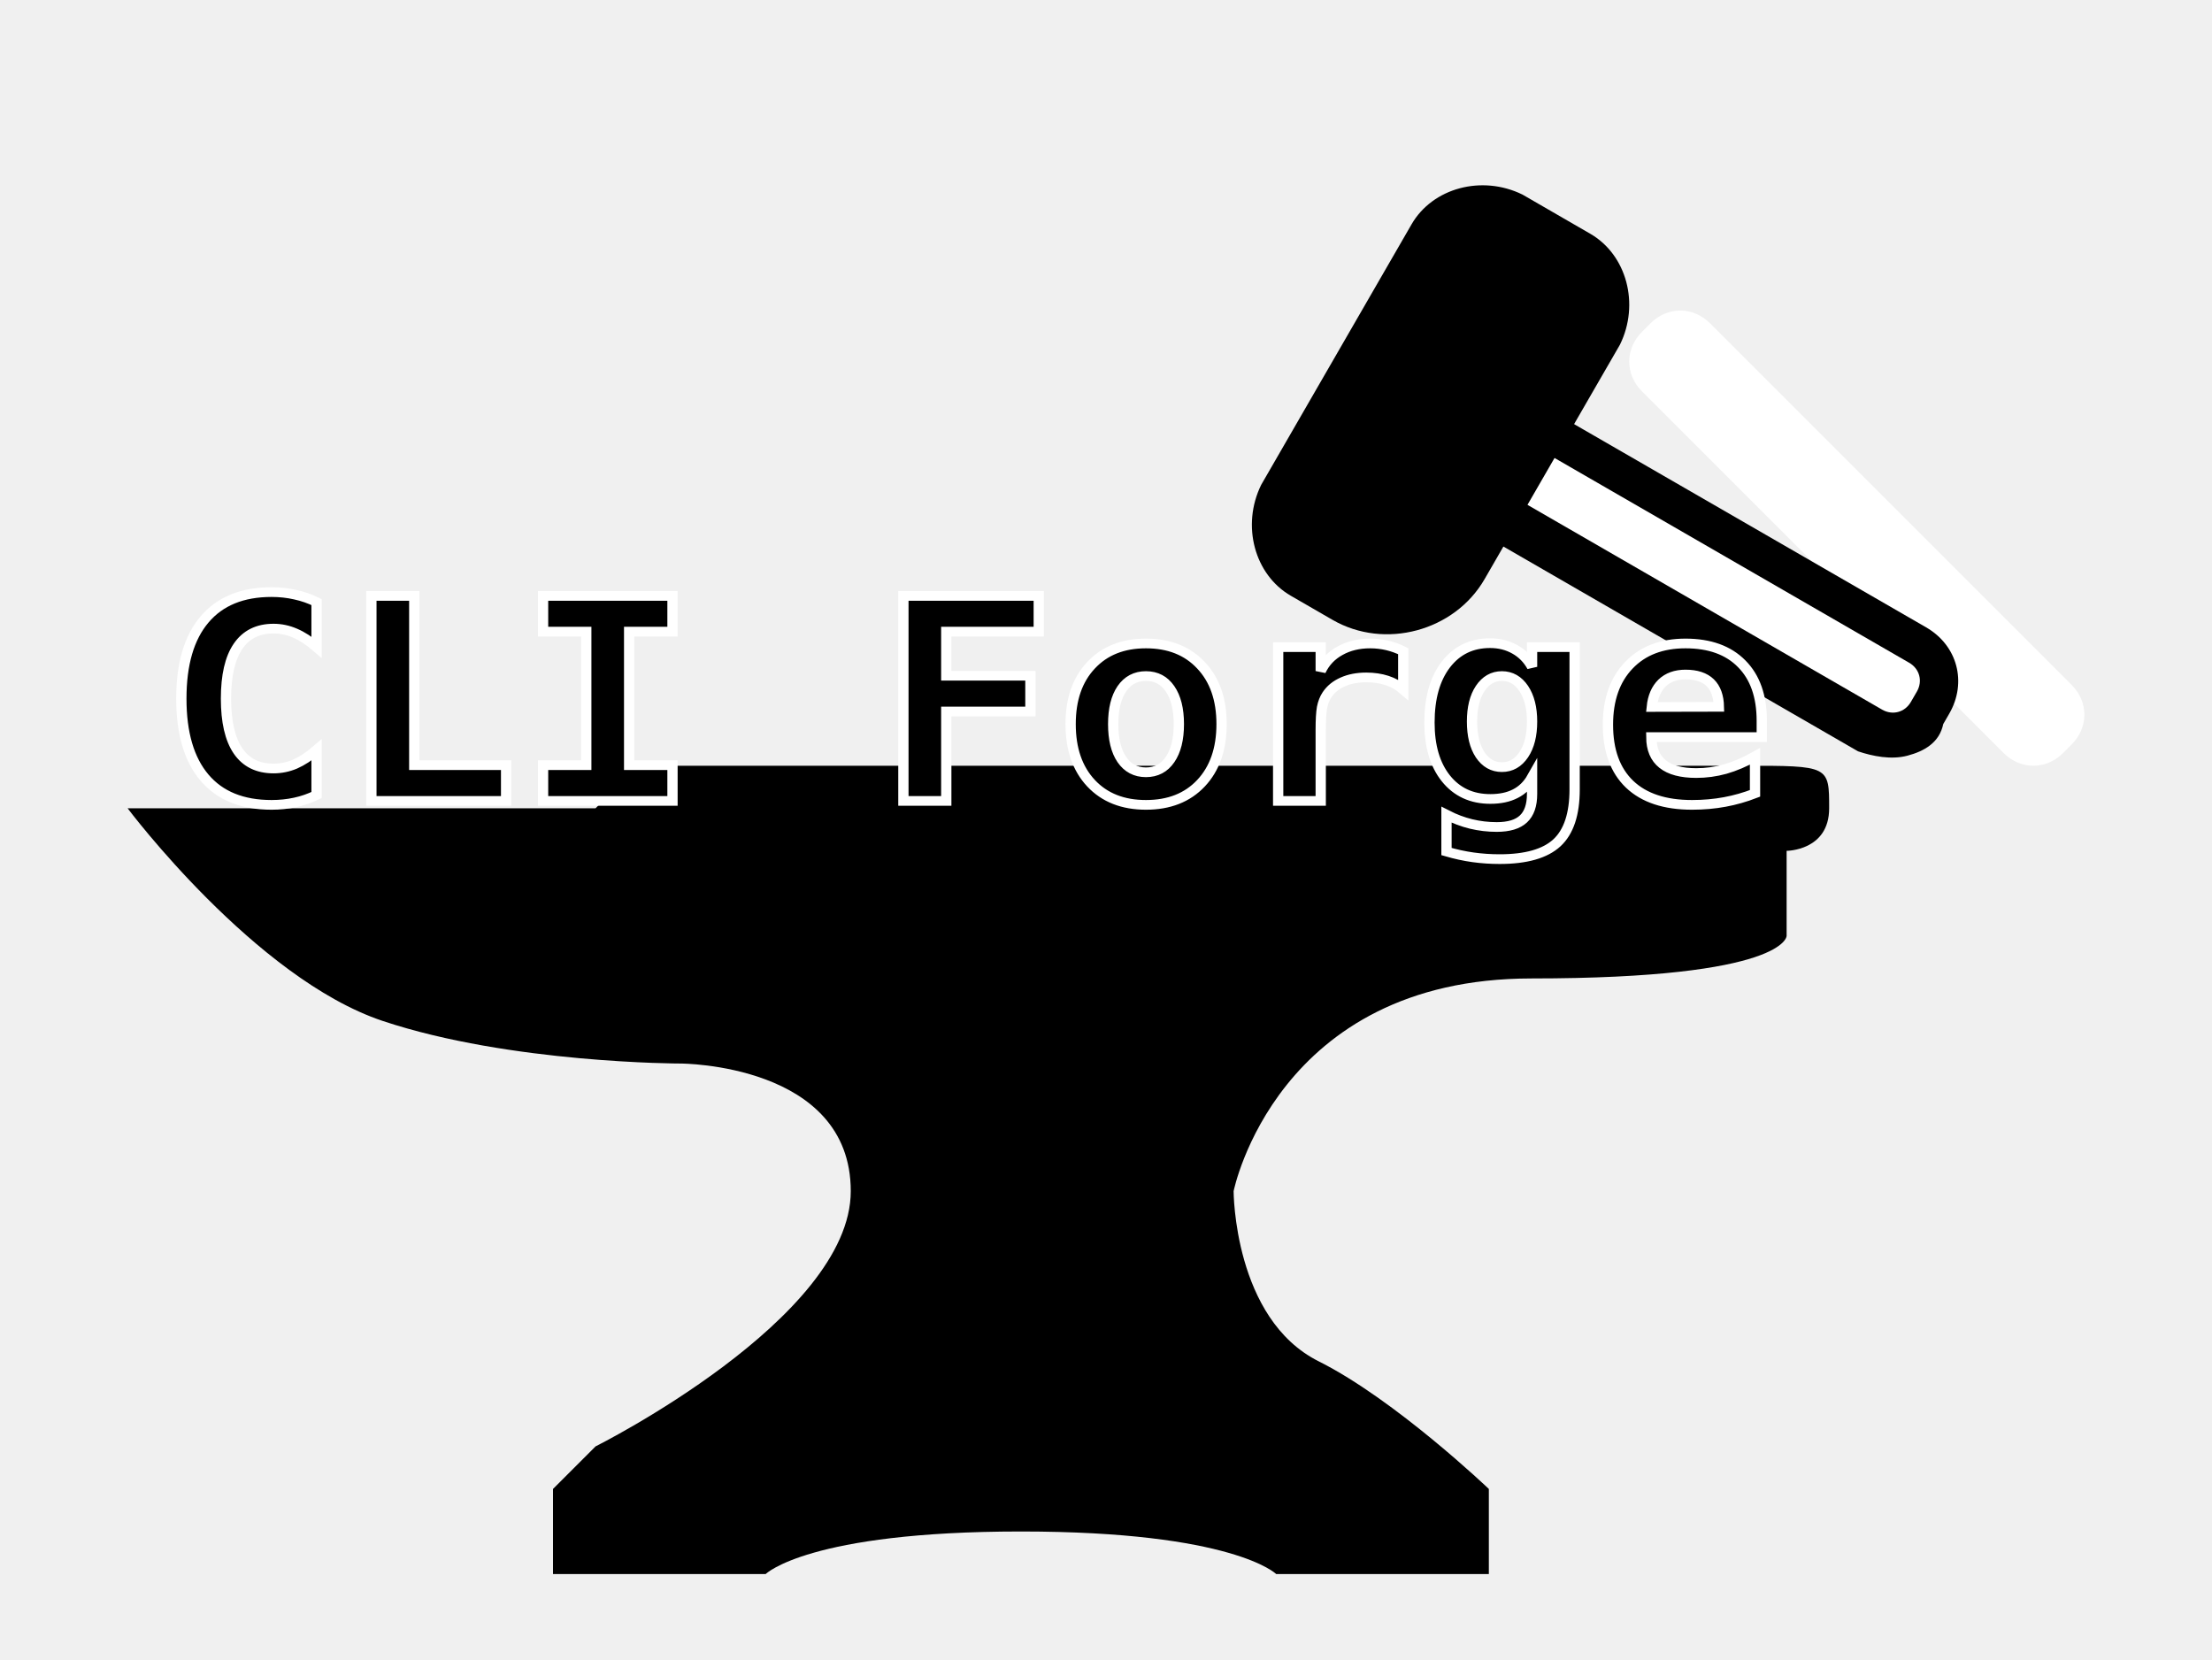
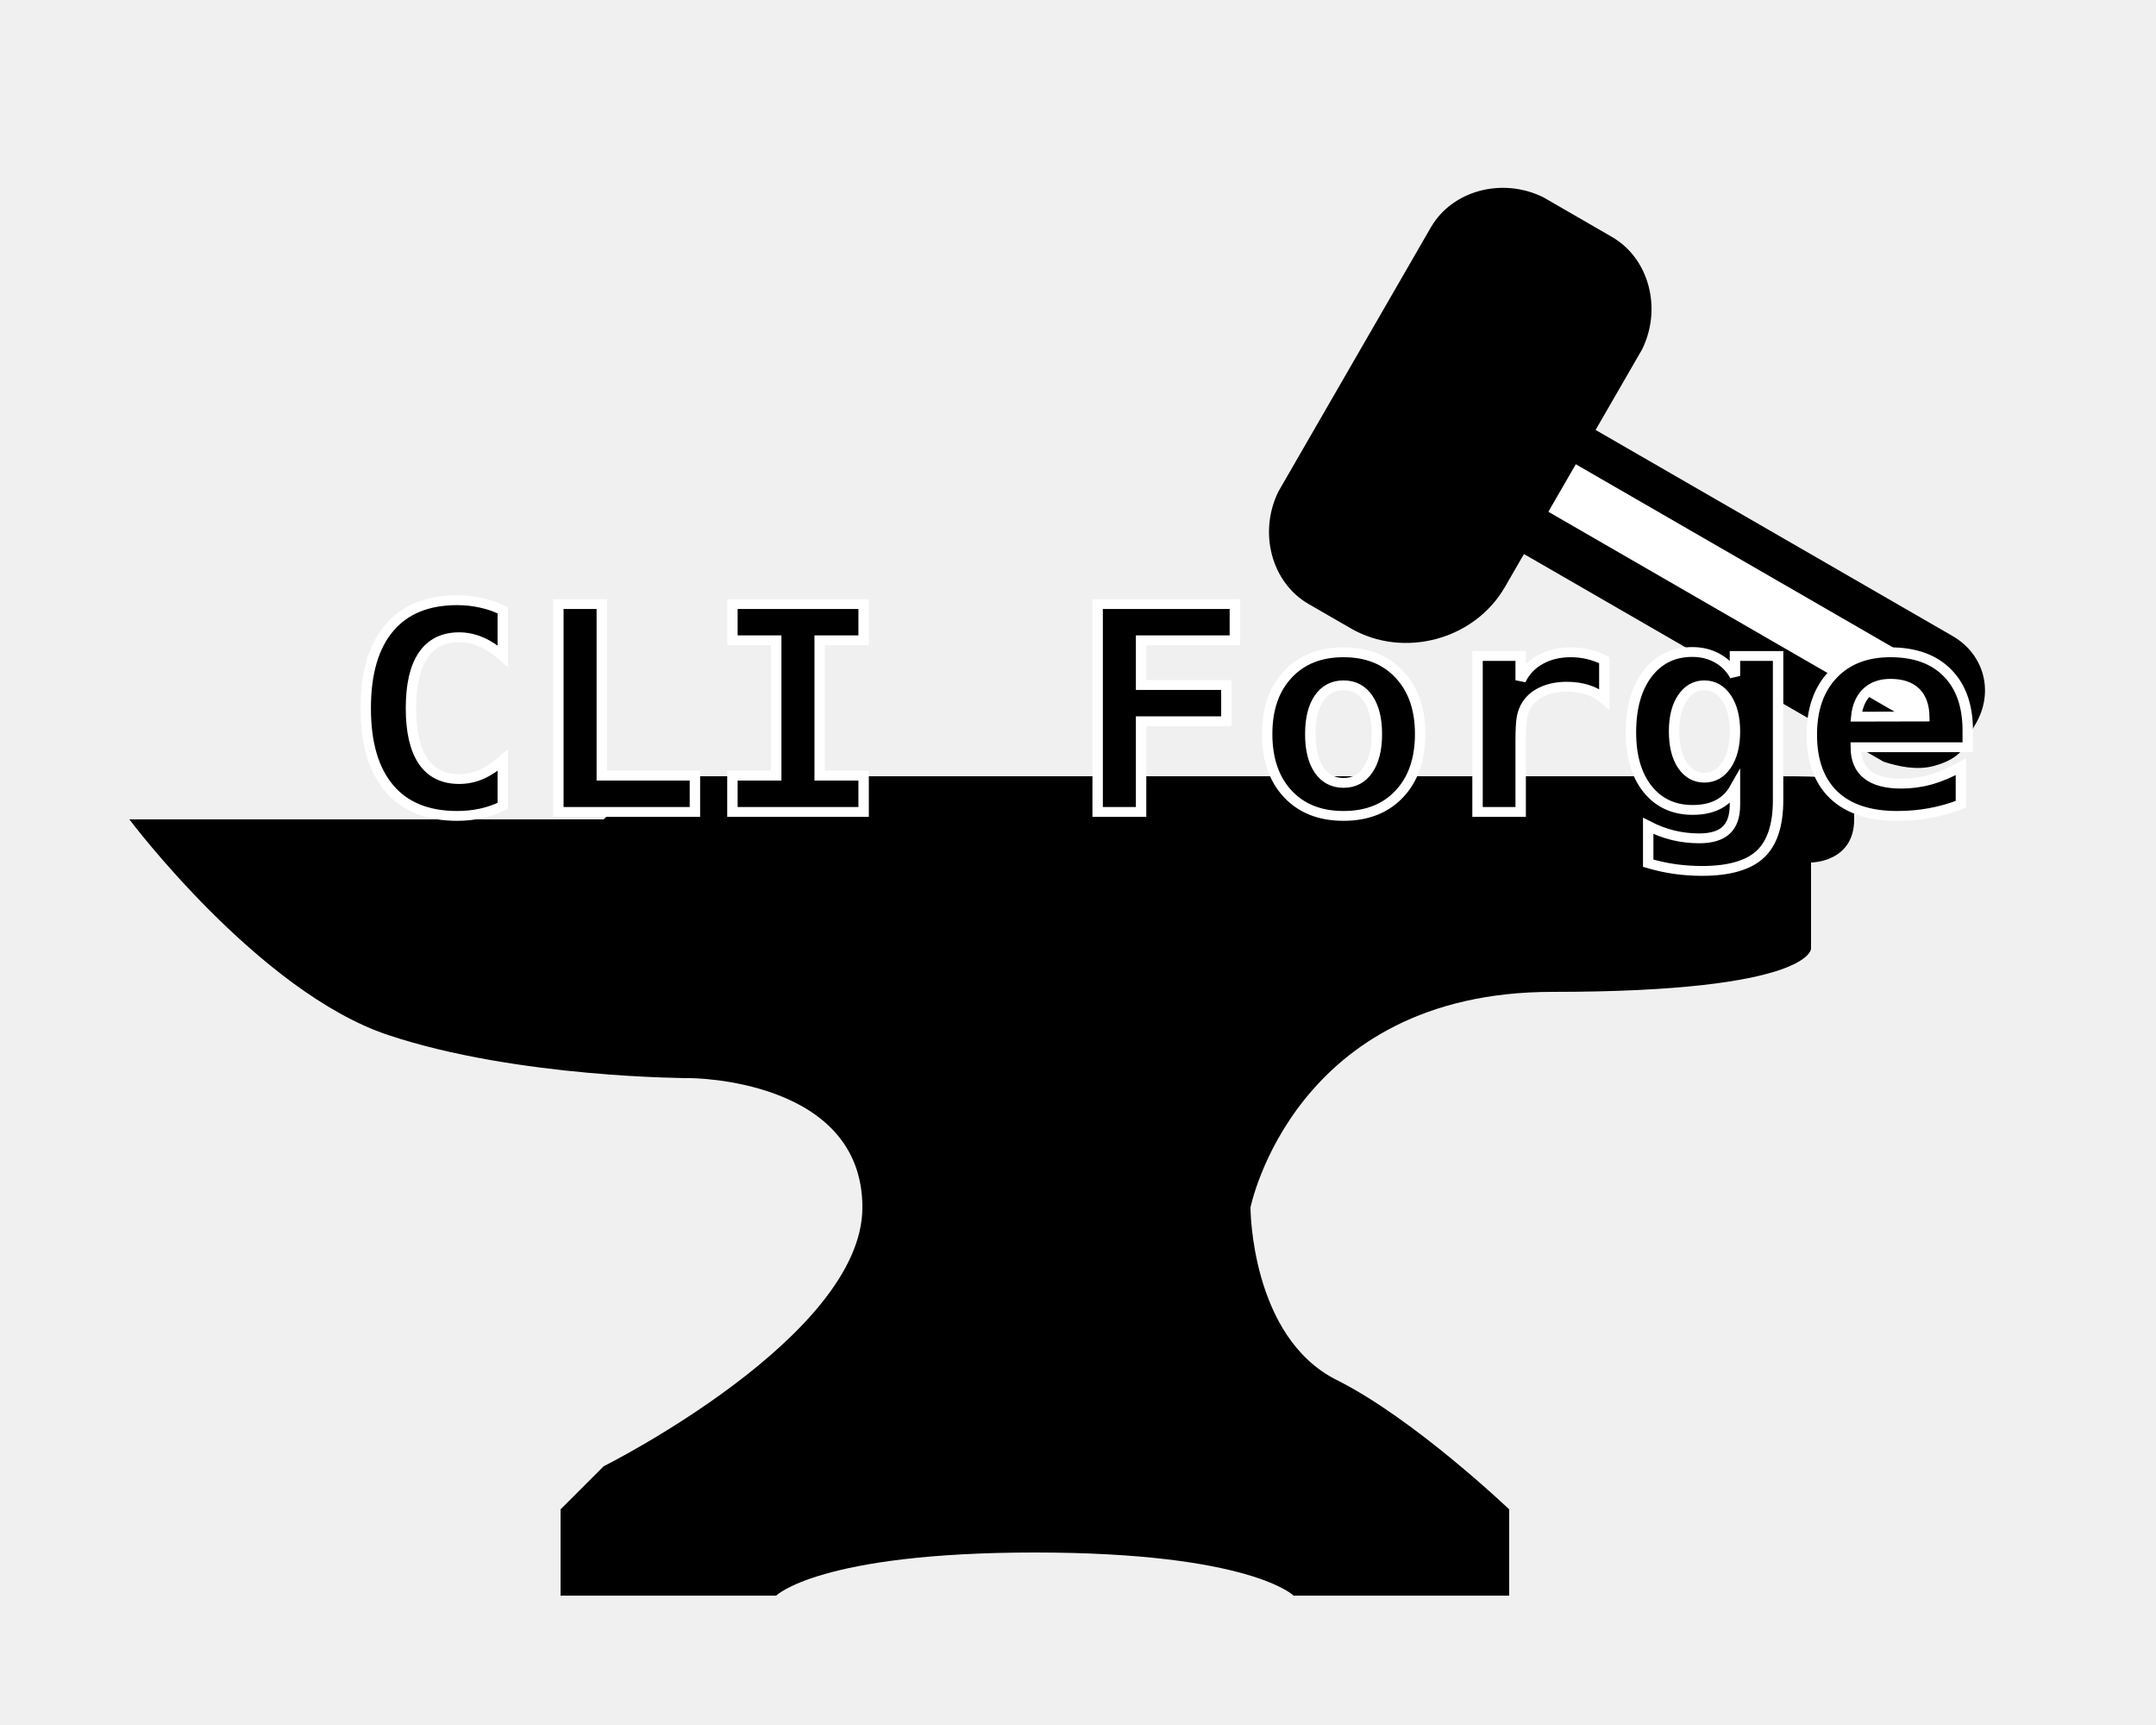
- <svg xmlns="http://www.w3.org/2000/svg" enable-background="new 0 0 52 39" version="1.1" viewBox="0 0 52 39" id="svgcontent" overflow="visible" width="743.6" height="557.7" x="743.6" y="557.7">
-   <style type="text/css">.st0{fill:#FFFFFF;} .st1{fill:#111111;} .st2{fill:#FFFFFF;stroke:#000000;stroke-width:2;stroke-miterlimit:10;} .st3{fill:#FFFFFF;stroke:#000000;stroke-miterlimit:10;} .st4{fill:none;stroke:#000000;stroke-miterlimit:10;} .st5{fill:none;stroke:#000000;stroke-width:3;stroke-linecap:round;stroke-miterlimit:10;} .st6{fill:#FFFFFF;stroke:#000000;stroke-linejoin:round;stroke-miterlimit:10;}</style>
-   <g class="layer" style="pointer-events:all">
-     <path class="st0" d="M48.7,17.5L48.5,17.7C48.1,18.1 47.5,18.1 47.1,17.7L38.6,9.2C38.2,8.8 38.2,8.2 38.6,7.8L38.8,7.6C39.2,7.2 39.8,7.2 40.2,7.6L48.7,16.1C49.1,16.5 49.1,17.1 48.7,17.5z" id="svg_1" transform="matrix(1 0 0 1 0 0)" />
+ <svg xmlns="http://www.w3.org/2000/svg" enable-background="new 0 0 50 40" version="1.1" viewBox="0 0 50 40" id="svgcontent" overflow="visible" width="650" height="520" x="650" y="520">
+   <style type="text/css">
+     .st0 {
+       fill: #ffffff;
+     }
+     .st1 {
+       fill: #111111;
+     }
+     .st2 {
+       fill: #ffffff;
+       stroke: #000000;
+       stroke-width: 2;
+       stroke-miterlimit: 10;
+     }
+     .st3 {
+       fill: #ffffff;
+       stroke: #000000;
+       stroke-miterlimit: 10;
+     }
+     .st4 {
+       fill: none;
+       stroke: #000000;
+       stroke-miterlimit: 10;
+     }
+     .st5 {
+       fill: none;
+       stroke: #000000;
+       stroke-width: 3;
+       stroke-linecap: round;
+       stroke-miterlimit: 10;
+     }
+     .st6 {
+       fill: #ffffff;
+       stroke: #000000;
+       stroke-linejoin: round;
+       stroke-miterlimit: 10;
+     }
+   </style>
+   <g class="layer" style="pointer-events: all">
    <path d="M41,18L15,18L14,19L3,19S6,23 9,24S16,25 16,25S20,25 20,28S14,34 14,34L13,35L13,37L18,37S19,36 24,36S30,37 30,37L35,37L35,35S32.8,32.9 31,32C29,31 29,28 29,28S30,23 36,23S42,22 42,22L42,20S43,20 43,19S43,18 41,18z" id="svg_3" />
    <g id="svg_9">
      <rect fill="#ffffff" stroke="null" stroke-dasharray="null" stroke-linejoin="null" stroke-linecap="null" stroke-opacity="null" x="39.19" y="7.881" width="1.989" height="11.453" id="svg_8" transform="rotate(-59.4476 40.1846 13.6075)" />
-       <path d="M44.845,17.762 C44.459,17.866 44.021,17.776 43.679,17.661 L33.269,11.65 C32.902,11.438 32.701,11.078 32.598,10.691 S32.584,9.867 32.7,9.525 L32.841,9.28 C33.265,8.545 34.135,8.312 34.869,8.737 L45.28,14.747 C46.015,15.171 46.248,16.041 45.823,16.776 L45.682,17.02 C45.592,17.459 45.232,17.659 44.845,17.762 zM34.059,9.575 C33.962,9.601 33.769,9.653 33.795,9.749 L33.654,9.994 C33.512,10.239 33.59,10.529 33.835,10.67 L44.245,16.681 C44.49,16.822 44.78,16.745 44.921,16.5 L45.063,16.255 C45.204,16.01 45.126,15.72 44.881,15.579 L34.471,9.568 C34.349,9.497 34.252,9.523 34.059,9.575 z" id="svg_2">CLI Forge</path>
-       <path d="M29.648,11.397 L33.183,5.273 C33.678,4.416 34.837,4.105 35.791,4.574 L37.383,5.494 C38.241,5.989 38.551,7.148 38.082,8.102 L34.9,13.613 C34.193,14.838 32.551,15.278 31.326,14.571 L30.346,14.005 C29.489,13.51 29.179,12.351 29.648,11.397 z" id="svg_4">CLI Forge</path>
+       <path d="M44.845,17.762 C44.459,17.866 44.021,17.776 43.679,17.661 L33.269,11.65 C32.902,11.438 32.701,11.078 32.598,10.691 S32.584,9.867 32.7,9.525 L32.841,9.28 C33.265,8.545 34.135,8.312 34.869,8.737 L45.28,14.747 C46.015,15.171 46.248,16.041 45.823,16.776 L45.682,17.02 C45.592,17.459 45.232,17.659 44.845,17.762 zM34.059,9.575 C33.962,9.601 33.769,9.653 33.795,9.749 L33.654,9.994 C33.512,10.239 33.59,10.529 33.835,10.67 L44.245,16.681 C44.49,16.822 44.78,16.745 44.921,16.5 L45.063,16.255 C45.204,16.01 45.126,15.72 44.881,15.579 L34.471,9.568 C34.349,9.497 34.252,9.523 34.059,9.575 z" id="svg_2">
+         CLI Forge
+       </path>
+       <path d="M29.648,11.397 L33.183,5.273 C33.678,4.416 34.837,4.105 35.791,4.574 L37.383,5.494 C38.241,5.989 38.551,7.148 38.082,8.102 L34.9,13.613 C34.193,14.838 32.551,15.278 31.326,14.571 L30.346,14.005 C29.489,13.51 29.179,12.351 29.648,11.397 z" id="svg_4">
+         CLI Forge
+       </path>
    </g>
-     <text fill="#000000" stroke="#ffffff" x="-82.151" y="27.837" id="svg_6" font-size="29" font-family="Monospace" text-anchor="middle" xml:space="preserve" transform="matrix(0.241583 0 0 0.227992 42.5701 12.4807)" font-weight="bold" word-spacing="0" letter-spacing="0">CLI Forge</text>
+     <text fill="#000000" stroke="#ffffff" x="-82.151" y="27.837" id="svg_6" font-size="29" font-family="Monospace" text-anchor="middle" xml:space="preserve" transform="matrix(0.241583 0 0 0.227992 42.5701 12.4807)" font-weight="bold" word-spacing="0" letter-spacing="0">
+       CLI Forge
+     </text>
  </g>
</svg>
